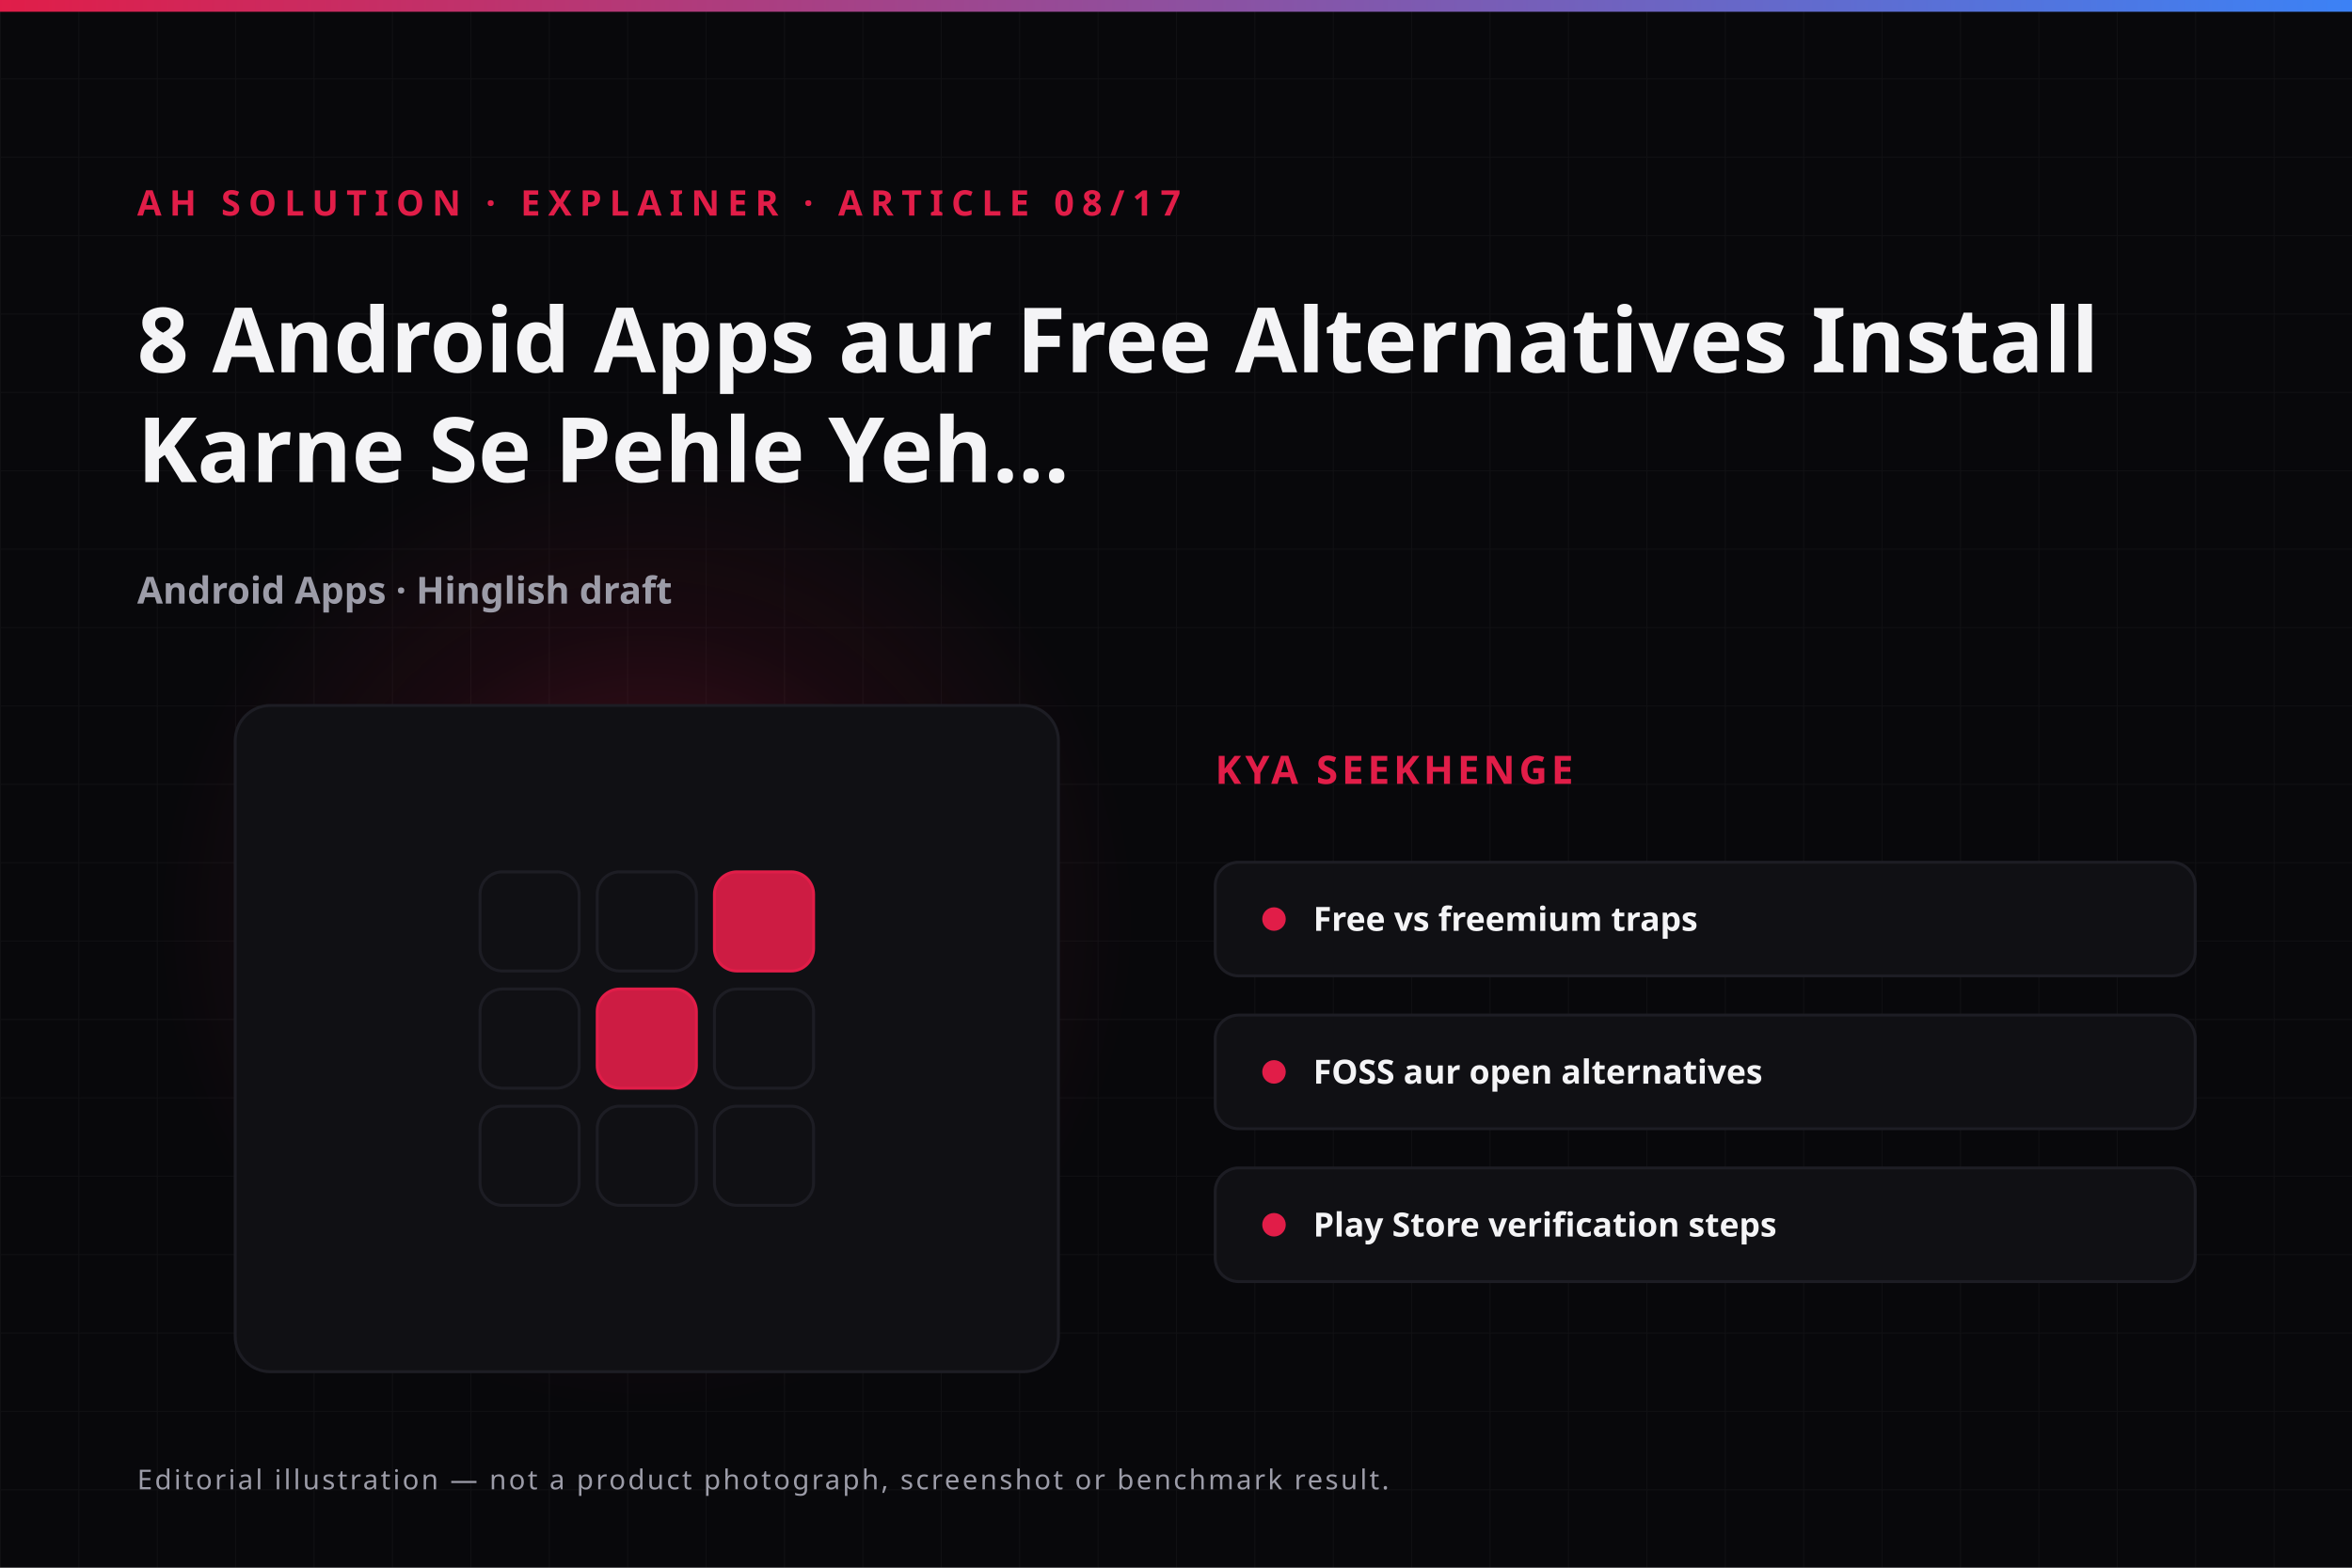
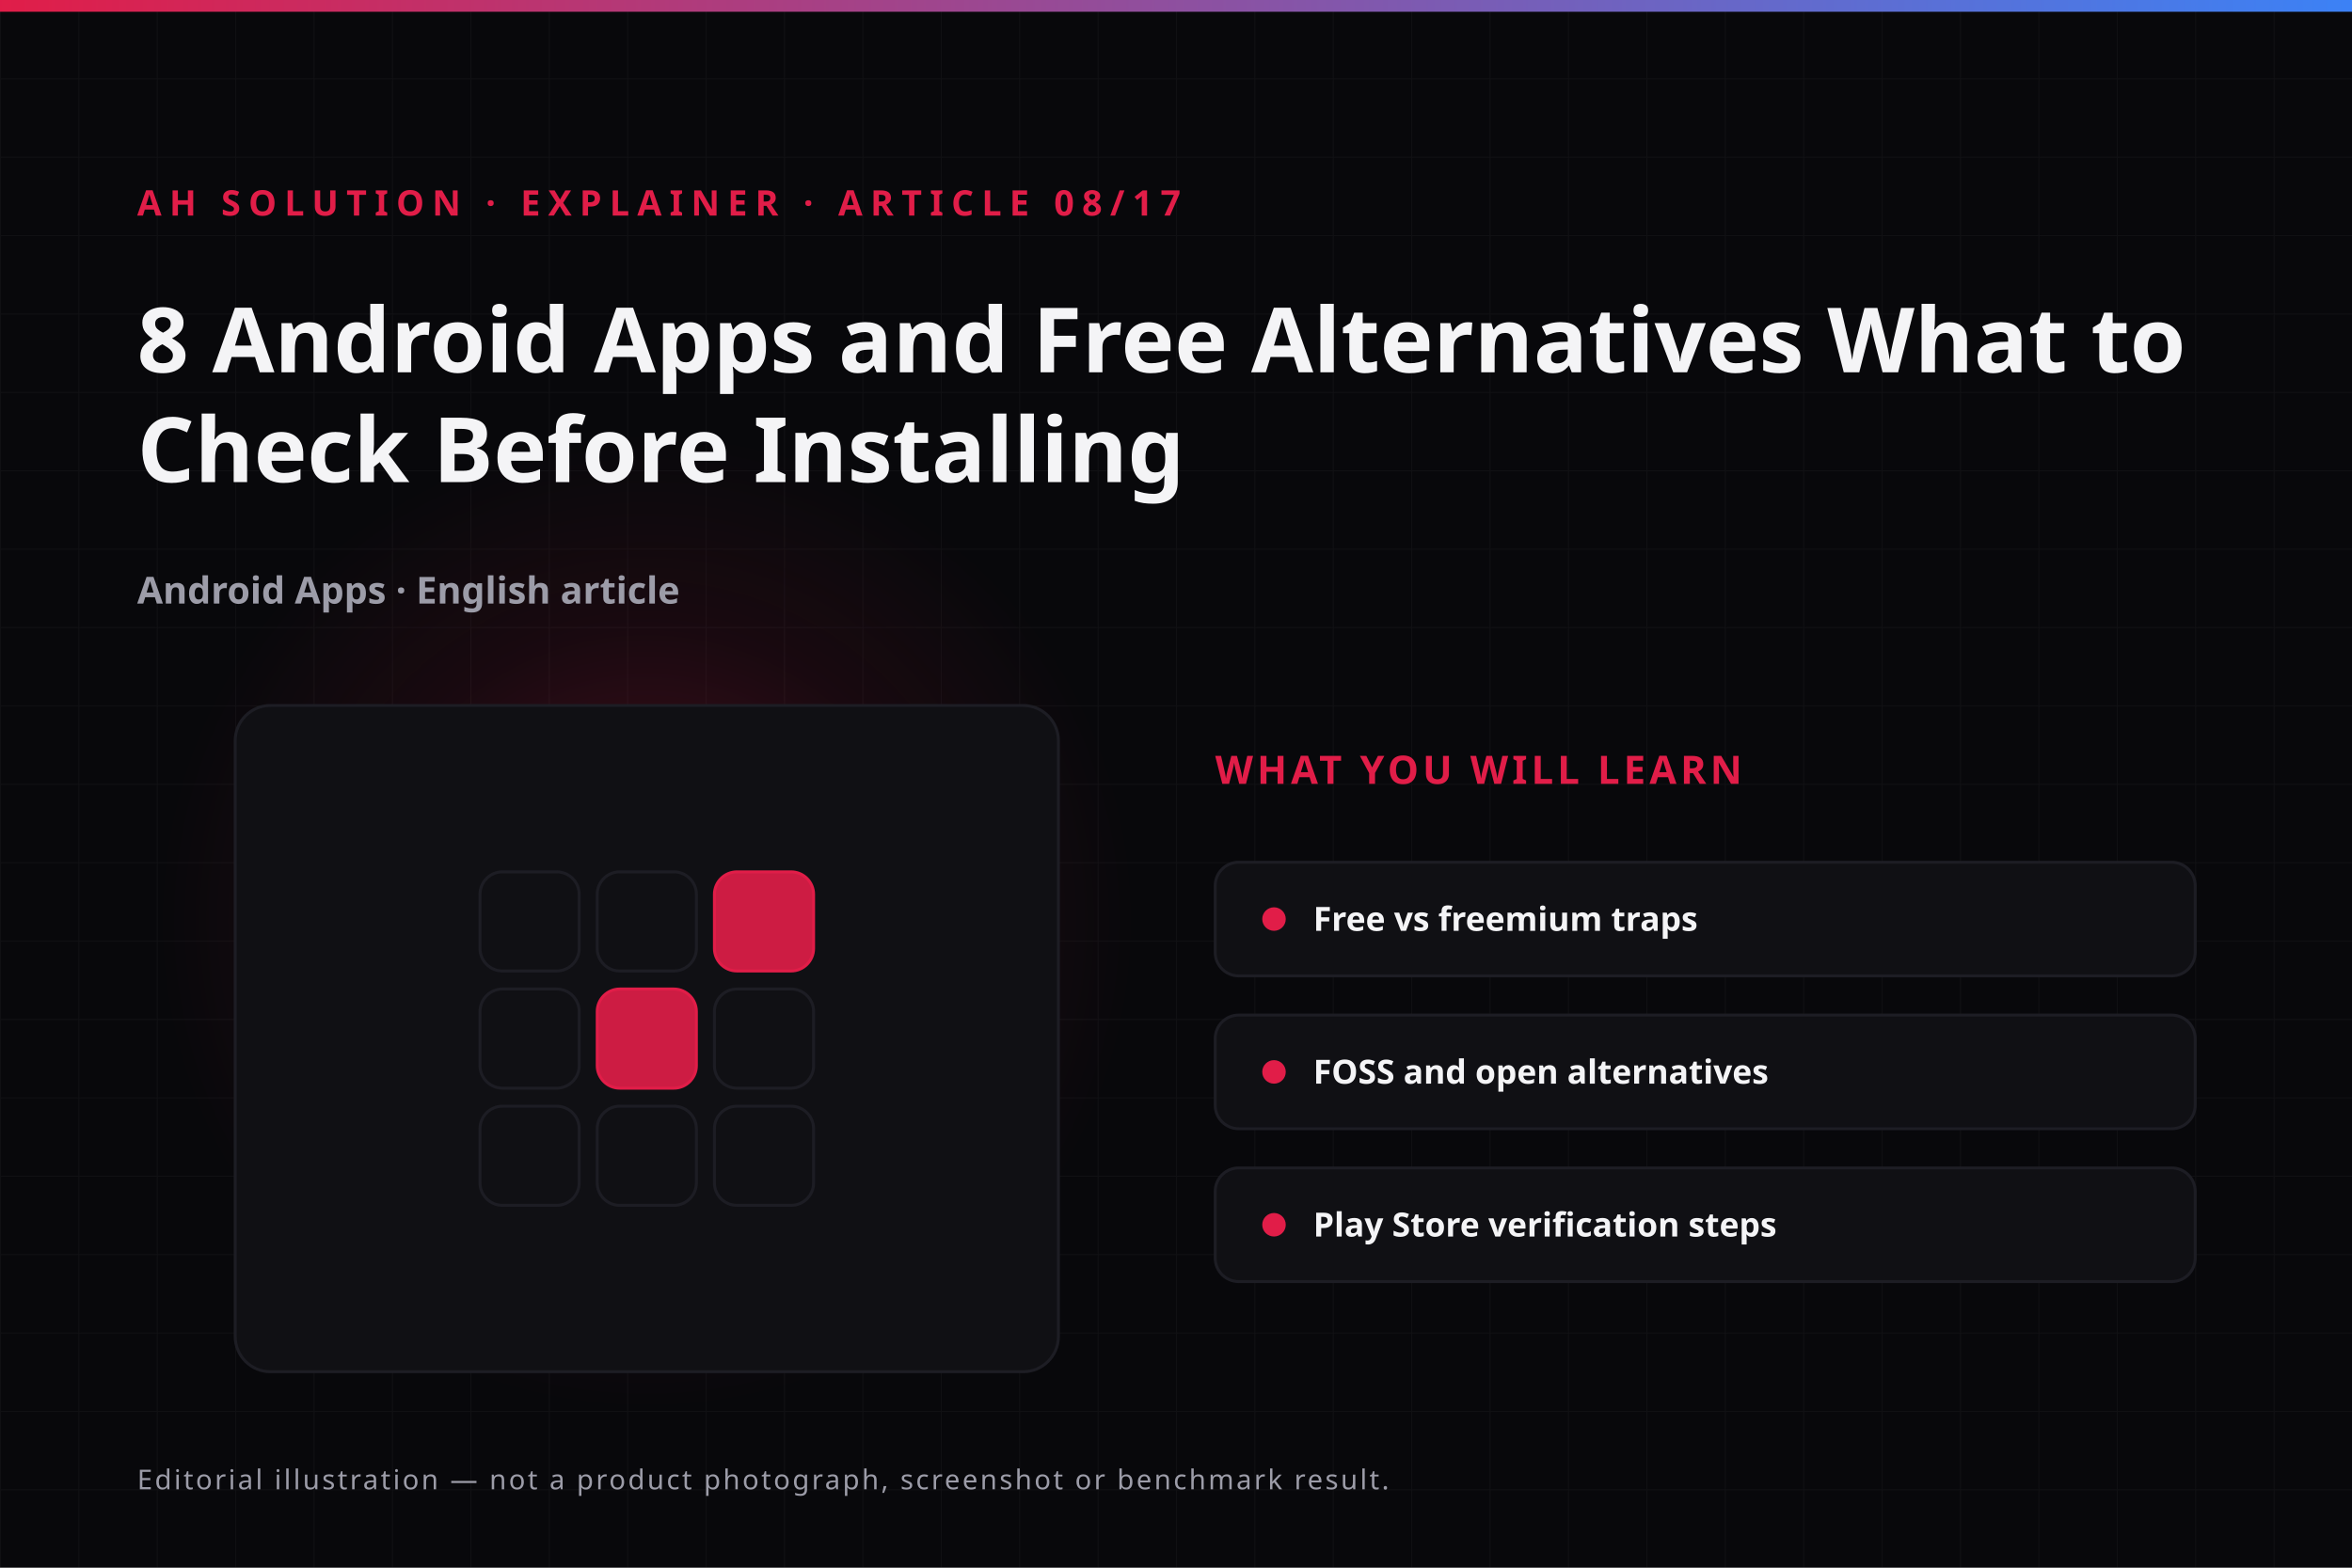
- <svg xmlns="http://www.w3.org/2000/svg" width="1200" height="800" viewBox="0 0 1200 800" role="img" aria-label="AH Solution explainer visual — 8 Android Apps aur Free Alternatives: Install Karne Se Pehle Yeh Check Karein">
+ <svg xmlns="http://www.w3.org/2000/svg" width="1200" height="800" viewBox="0 0 1200 800" role="img" aria-label="AH Solution explainer visual — 8 Android Apps and Free Alternatives: What to Check Before Installing">
  <defs>
    <radialGradient id="glow" cx="50%" cy="50%" r="50%">
      <stop offset="0%" stop-color="#E11D48" stop-opacity="0.32" />
      <stop offset="60%" stop-color="#E11D48" stop-opacity="0.08" />
      <stop offset="100%" stop-color="#E11D48" stop-opacity="0" />
    </radialGradient>
    <linearGradient id="bar" x1="0" y1="0" x2="1" y2="0">
      <stop offset="0%" stop-color="#E11D48" />
      <stop offset="100%" stop-color="#3B82F6" />
    </linearGradient>
    <pattern id="grid" width="40" height="40" patternUnits="userSpaceOnUse">
      <path d="M40 0H0V40" fill="none" stroke="#FFFFFF" stroke-opacity="0.035" stroke-width="1" />
    </pattern>
  </defs>
  <rect width="1200" height="800" fill="#08080B" />
  <rect width="1200" height="800" fill="url(#grid)" />
  <circle cx="330" cy="470" r="250" fill="url(#glow)" />
  <rect x="0" y="0" width="1200" height="6" fill="url(#bar)" />
  <text x="70" y="110" font-family="Manrope, 'Segoe UI', system-ui, sans-serif" font-size="18" font-weight="700" letter-spacing="4" fill="#E11D48">AH SOLUTION · EXPLAINER · ARTICLE 08/17</text>
-   <text x="70" y="190" font-family="Manrope, 'Segoe UI', system-ui, sans-serif" font-size="46" font-weight="800" fill="#F4F4F6">8 Android Apps aur Free Alternatives Install</text>
-   <text x="70" y="246" font-family="Manrope, 'Segoe UI', system-ui, sans-serif" font-size="46" font-weight="800" fill="#F4F4F6">Karne Se Pehle Yeh…</text>
-   <text x="70" y="308" font-family="Manrope, 'Segoe UI', system-ui, sans-serif" font-size="19" font-weight="600" fill="#9C9CA8">Android Apps · Hinglish draft</text>
+   <text x="70" y="190" font-family="Manrope, 'Segoe UI', system-ui, sans-serif" font-size="46" font-weight="800" fill="#F4F4F6">8 Android Apps and Free Alternatives What to</text>
+   <text x="70" y="246" font-family="Manrope, 'Segoe UI', system-ui, sans-serif" font-size="46" font-weight="800" fill="#F4F4F6">Check Before Installing</text>
+   <text x="70" y="308" font-family="Manrope, 'Segoe UI', system-ui, sans-serif" font-size="19" font-weight="600" fill="#9C9CA8">Android Apps · English article</text>
  <rect x="120" y="360" width="420" height="340" rx="18" fill="#101014" stroke="#1D1D24" stroke-width="1.5" />
  <rect x="244.9" y="444.9" width="50.6" height="50.6" rx="11.5" fill="#101014" fill-opacity="1" stroke="#1D1D24" stroke-width="1.5" />
  <rect x="304.7" y="444.9" width="50.6" height="50.6" rx="11.5" fill="#101014" fill-opacity="1" stroke="#1D1D24" stroke-width="1.5" />
  <rect x="364.5" y="444.9" width="50.6" height="50.6" rx="11.5" fill="#E11D48" fill-opacity="0.9" stroke="#E11D48" stroke-width="1.5" />
  <rect x="244.9" y="504.7" width="50.6" height="50.6" rx="11.5" fill="#101014" fill-opacity="1" stroke="#1D1D24" stroke-width="1.5" />
  <rect x="304.7" y="504.7" width="50.6" height="50.6" rx="11.5" fill="#E11D48" fill-opacity="0.9" stroke="#E11D48" stroke-width="1.5" />
  <rect x="364.5" y="504.7" width="50.6" height="50.6" rx="11.5" fill="#101014" fill-opacity="1" stroke="#1D1D24" stroke-width="1.5" />
  <rect x="244.9" y="564.5" width="50.6" height="50.6" rx="11.5" fill="#101014" fill-opacity="1" stroke="#1D1D24" stroke-width="1.5" />
  <rect x="304.7" y="564.5" width="50.6" height="50.6" rx="11.5" fill="#101014" fill-opacity="1" stroke="#1D1D24" stroke-width="1.5" />
  <rect x="364.5" y="564.5" width="50.6" height="50.6" rx="11.5" fill="#101014" fill-opacity="1" stroke="#1D1D24" stroke-width="1.5" />
-   <text x="620" y="400" font-family="Manrope, 'Segoe UI', system-ui, sans-serif" font-size="20" font-weight="700" letter-spacing="2" fill="#E11D48">KYA SEEKHENGE</text>
+   <text x="620" y="400" font-family="Manrope, 'Segoe UI', system-ui, sans-serif" font-size="20" font-weight="700" letter-spacing="2" fill="#E11D48">WHAT YOU WILL LEARN</text>
  <rect x="620" y="440" width="500" height="58" rx="12" fill="#101014" stroke="#1D1D24" stroke-width="1.5" />
  <circle cx="650" cy="469" r="6" fill="#E11D48" />
  <text x="670" y="475" font-family="Manrope, 'Segoe UI', system-ui, sans-serif" font-size="17" font-weight="600" fill="#F4F4F6">Free vs freemium traps</text>
  <rect x="620" y="518" width="500" height="58" rx="12" fill="#101014" stroke="#1D1D24" stroke-width="1.5" />
  <circle cx="650" cy="547" r="6" fill="#E11D48" />
-   <text x="670" y="553" font-family="Manrope, 'Segoe UI', system-ui, sans-serif" font-size="17" font-weight="600" fill="#F4F4F6">FOSS aur open alternatives</text>
+   <text x="670" y="553" font-family="Manrope, 'Segoe UI', system-ui, sans-serif" font-size="17" font-weight="600" fill="#F4F4F6">FOSS and open alternatives</text>
  <rect x="620" y="596" width="500" height="58" rx="12" fill="#101014" stroke="#1D1D24" stroke-width="1.5" />
  <circle cx="650" cy="625" r="6" fill="#E11D48" />
  <text x="670" y="631" font-family="Manrope, 'Segoe UI', system-ui, sans-serif" font-size="17" font-weight="600" fill="#F4F4F6">Play Store verification steps</text>
  <text x="70" y="760" font-family="Manrope, 'Segoe UI', system-ui, sans-serif" font-size="14" font-weight="500" letter-spacing="1.2" fill="#9C9CA8">Editorial illustration — not a product photograph, screenshot or benchmark result.</text>
</svg>
